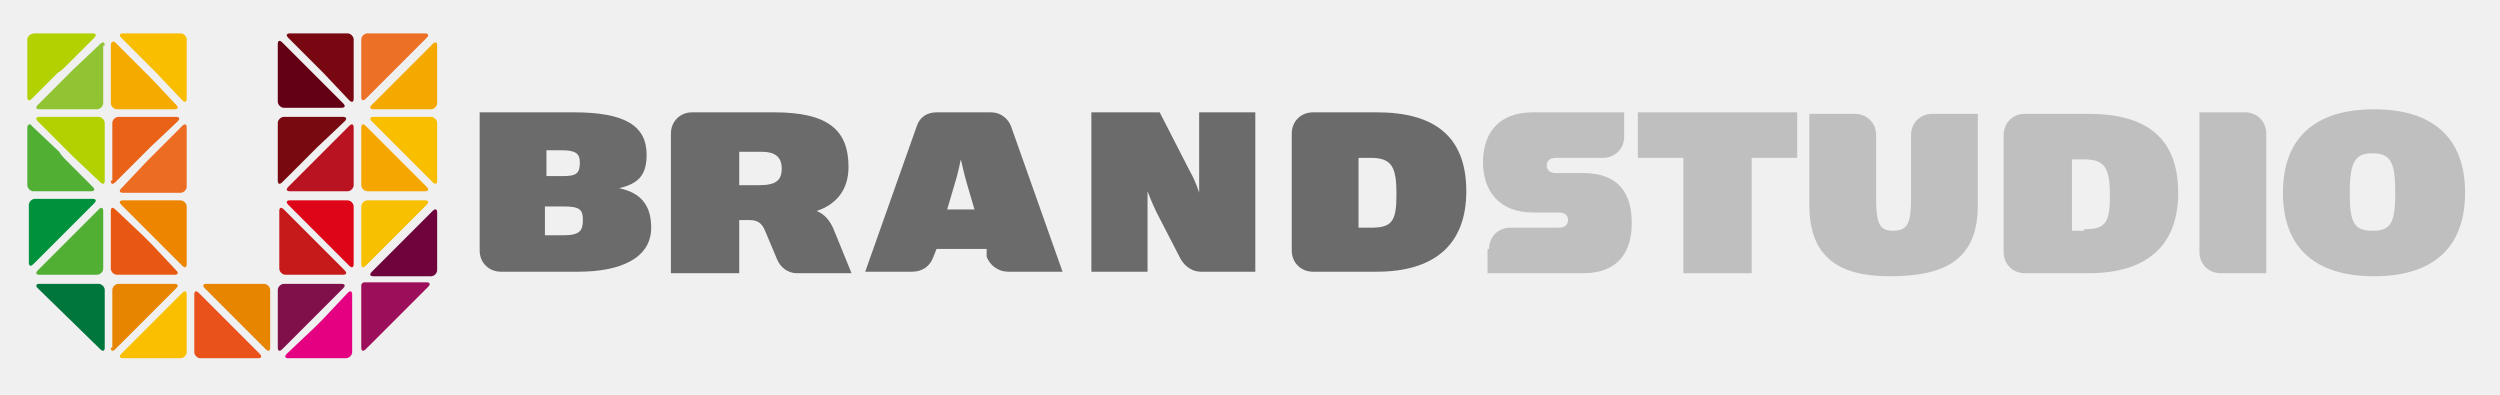
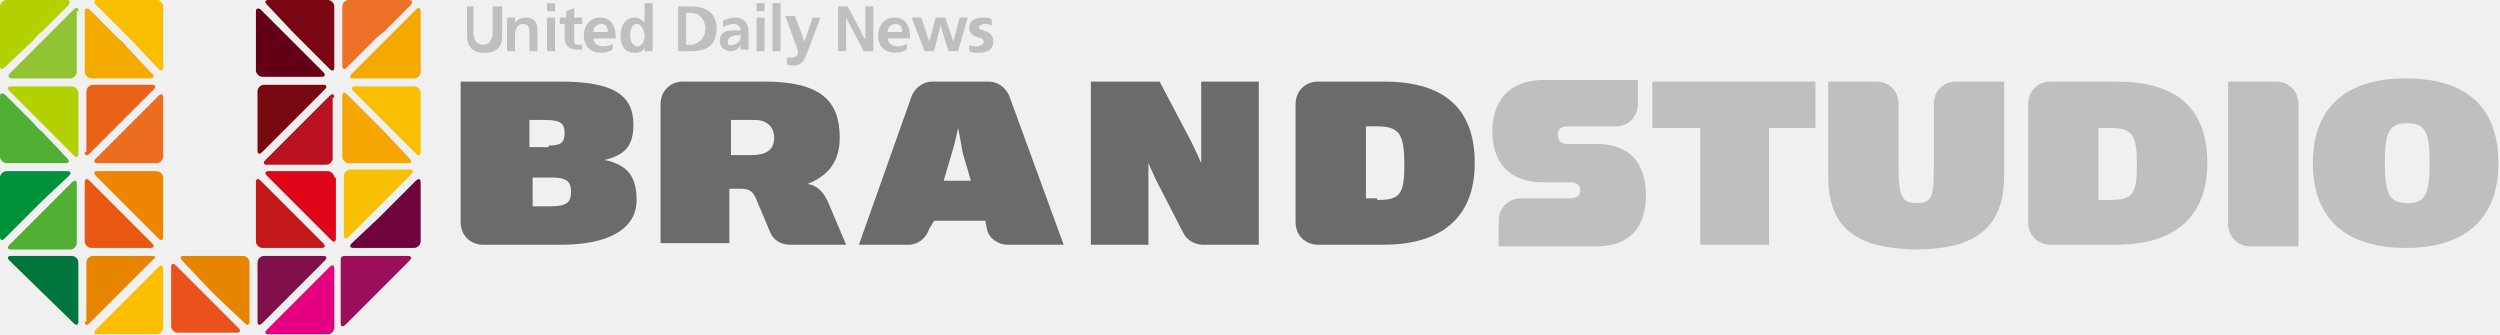
- <svg xmlns="http://www.w3.org/2000/svg" version="1.1" id="圖層_1" x="0px" y="0px" viewBox="0 0 164.7 26" style="enable-background:new 0 0 164.7 26;" xml:space="preserve">
+ <svg xmlns="http://www.w3.org/2000/svg" version="1.1" id="圖層_1" x="0px" y="0px" viewBox="0 0 156.3 20.9" style="enable-background:new 0 0 156.3 20.9;" xml:space="preserve">
  <style type="text/css">
- 	.st0{fill:#EEEEEF;}
- 	.st1{fill:#F7F7F7;}
- 	.st2{fill:#FFFFFF;}
- 	.st3{fill:url(#SVGID_13_);}
- 	.st4{fill:#182987;}
- 	.st5{fill:none;stroke:#182987;stroke-miterlimit:10;}
- 	.st6{fill:url(#SVGID_14_);}
- 	.st7{fill:url(#SVGID_15_);}
- 	.st8{fill:url(#SVGID_16_);}
- 	.st9{fill:url(#SVGID_21_);}
- 	.st10{fill:url(#SVGID_22_);}
- 	.st11{fill:url(#SVGID_23_);}
- 	.st12{fill:url(#SVGID_24_);}
- 	.st13{fill:url(#SVGID_27_);}
- 	.st14{fill:url(#SVGID_28_);}
- 	.st15{fill:url(#SVGID_29_);}
- 	.st16{fill:none;stroke:#3E3A39;stroke-miterlimit:10;}
- 	.st17{fill:url(#SVGID_30_);}
- 	.st18{fill:none;stroke:#182987;stroke-width:5;stroke-miterlimit:10;}
- 	.st19{fill:url(#SVGID_31_);}
- 	.st20{fill:url(#SVGID_32_);}
- 	.st21{fill:url(#SVGID_33_);}
- 	.st22{fill:url(#SVGID_34_);}
- 	.st23{fill:url(#SVGID_35_);}
- 	.st24{fill:url(#SVGID_36_);}
- 	.st25{fill:none;stroke:url(#SVGID_37_);stroke-width:2;stroke-miterlimit:10;}
- 	.st26{fill:none;stroke:url(#SVGID_38_);stroke-width:2;stroke-miterlimit:10;}
- 	.st27{fill:none;stroke:url(#SVGID_39_);stroke-width:2;stroke-miterlimit:10;}
- 	.st28{fill:none;stroke:url(#SVGID_40_);stroke-width:2;stroke-miterlimit:10;}
- 	.st29{fill:url(#SVGID_41_);}
- 	.st30{fill:url(#SVGID_42_);}
- 	.st31{fill:url(#SVGID_43_);}
- 	.st32{fill:url(#SVGID_44_);}
- 	.st33{fill:url(#SVGID_45_);}
- 	.st34{fill:url(#SVGID_46_);}
- 	.st35{fill:url(#SVGID_47_);}
- 	.st36{fill:url(#SVGID_48_);}
- 	.st37{fill:url(#SVGID_49_);}
- 	.st38{fill:url(#SVGID_50_);}
- 	.st39{fill:none;stroke:#231815;stroke-width:0.25;stroke-miterlimit:10;}
- 	.st40{fill:none;stroke:url(#SVGID_51_);stroke-width:8;stroke-miterlimit:10;}
- 	.st41{clip-path:url(#SVGID_53_);}
- 	.st42{clip-path:url(#SVGID_55_);}
- 	.st43{fill:url(#SVGID_56_);}
- 	.st44{fill:url(#SVGID_57_);}
- 	.st45{fill:url(#SVGID_58_);}
- 	.st46{fill:none;stroke:url(#SVGID_59_);stroke-width:3;stroke-miterlimit:10;stroke-dasharray:11.999,11.999;}
- 	.st47{fill:url(#SVGID_60_);}
- 	.st48{fill:url(#SVGID_61_);}
- 	.st49{fill:#FFFFFF;stroke:#231815;stroke-miterlimit:10;}
- 	.st50{clip-path:url(#SVGID_65_);}
- 	.st51{clip-path:url(#SVGID_67_);fill:url(#SVGID_68_);}
- 	.st52{fill:#3E3A39;}
- 	.st53{fill:#DBDCDC;}
- 	.st54{fill:url(#SVGID_75_);}
- 	.st55{fill:url(#SVGID_76_);}
- 	.st56{fill:url(#SVGID_77_);}
- 	.st57{fill:url(#SVGID_78_);}
- 	.st58{fill:url(#SVGID_79_);}
- 	.st59{fill:none;stroke:url(#SVGID_80_);stroke-width:2;stroke-miterlimit:10;}
- 	.st60{fill:none;stroke:url(#SVGID_81_);stroke-width:2;stroke-miterlimit:10;}
- 	.st61{fill:url(#SVGID_82_);}
- 	.st62{fill:url(#SVGID_83_);}
- 	.st63{fill:url(#SVGID_84_);}
- 	.st64{fill:url(#SVGID_85_);}
- 	.st65{fill:url(#SVGID_86_);}
- 	.st66{fill:url(#SVGID_87_);}
- 	.st67{fill:url(#SVGID_88_);}
- 	.st68{fill:url(#SVGID_89_);}
- 	.st69{fill:url(#SVGID_90_);}
- 	.st70{clip-path:url(#SVGID_98_);}
- 	.st71{fill:url(#SVGID_103_);}
- 	.st72{fill:url(#SVGID_104_);}
- 	.st73{fill:url(#SVGID_105_);}
- 	.st74{fill:url(#SVGID_106_);}
- 	.st75{fill:url(#SVGID_107_);}
- 	.st76{fill:url(#SVGID_108_);}
- 	.st77{fill:url(#SVGID_109_);}
- 	.st78{fill:url(#SVGID_110_);}
- 	.st79{fill:none;stroke:url(#SVGID_111_);stroke-width:8;stroke-miterlimit:10;}
- 	.st80{fill:url(#SVGID_112_);}
- 	.st81{fill:none;stroke:url(#SVGID_113_);stroke-width:3;stroke-miterlimit:10;}
- 	.st82{fill:none;stroke:url(#SVGID_114_);stroke-width:3;stroke-miterlimit:10;}
- 	.st83{fill:none;stroke:url(#SVGID_115_);stroke-width:3;stroke-miterlimit:10;}
- 	.st84{fill:none;stroke:url(#SVGID_116_);stroke-width:3;stroke-miterlimit:10;}
- 	.st85{fill:url(#SVGID_117_);}
- 	.st86{fill:url(#SVGID_118_);}
- 	.st87{fill:url(#SVGID_119_);}
- 	.st88{clip-path:url(#SVGID_121_);}
- 	.st89{fill:url(#SVGID_122_);}
- 	.st90{fill:url(#SVGID_123_);}
- 	.st91{fill:url(#SVGID_124_);}
- 	.st92{fill:url(#SVGID_125_);}
- 	.st93{fill:url(#SVGID_126_);}
- 	.st94{fill:url(#SVGID_127_);}
- 	.st95{fill:url(#SVGID_128_);}
- 	.st96{fill:url(#SVGID_129_);}
- 	.st97{fill:url(#SVGID_130_);}
- 	.st98{fill:url(#SVGID_131_);}
- 	.st99{fill:url(#SVGID_132_);}
- 	.st100{fill:#E76A0F;}
- 	.st101{fill:#040000;}
- 	.st102{fill:#365288;stroke:#231815;stroke-miterlimit:10;}
- 	.st103{fill:url(#SVGID_135_);}
- 	.st104{fill:url(#SVGID_138_);}
- 	.st105{fill:url(#SVGID_139_);}
- 	.st106{fill:url(#SVGID_140_);}
- 	.st107{fill:url(#SVGID_141_);}
- 	.st108{fill:url(#SVGID_142_);}
- 	.st109{fill:url(#SVGID_143_);}
- 	.st110{fill:none;stroke:url(#SVGID_144_);stroke-width:2;stroke-miterlimit:10;}
- 	.st111{fill:none;stroke:url(#SVGID_145_);stroke-width:2;stroke-miterlimit:10;}
- 	.st112{fill:none;stroke:url(#SVGID_146_);stroke-width:2;stroke-miterlimit:10;}
- 	.st113{fill:none;stroke:url(#SVGID_147_);stroke-width:2;stroke-miterlimit:10;}
- 	.st114{fill:url(#SVGID_148_);}
- 	.st115{fill:none;stroke:url(#SVGID_149_);stroke-miterlimit:10;}
- 	.st116{fill:url(#SVGID_150_);}
- 	.st117{fill:url(#SVGID_151_);}
- 	.st118{fill:url(#SVGID_154_);}
- 	.st119{fill:none;stroke:#182987;stroke-width:4;stroke-miterlimit:10;}
- 	.st120{fill:url(#SVGID_155_);}
- 	.st121{fill:#888888;}
- 	.st122{fill:none;stroke:#9E9E9F;stroke-miterlimit:10;}
- 	.st123{fill:url(#SVGID_160_);}
- 	.st124{fill:url(#SVGID_161_);}
- 	.st125{fill:url(#SVGID_162_);}
- 	.st126{fill:url(#SVGID_163_);}
- 	.st127{fill:url(#SVGID_164_);}
- 	.st128{fill:url(#SVGID_165_);}
- 	.st129{fill:url(#SVGID_166_);}
- 	.st130{fill:url(#SVGID_169_);}
- 	.st131{fill:url(#SVGID_170_);}
- 	.st132{fill:url(#SVGID_171_);}
- 	.st133{fill:url(#SVGID_184_);}
- 	.st134{fill:url(#SVGID_189_);}
- 	.st135{fill:url(#SVGID_194_);}
- 	.st136{fill:url(#SVGID_195_);}
- 	.st137{fill:url(#SVGID_196_);}
- 	.st138{fill:url(#SVGID_197_);}
- 	.st139{fill:url(#SVGID_198_);}
- 	.st140{fill:url(#SVGID_199_);}
- 	.st141{fill:url(#SVGID_200_);}
- 	.st142{fill:url(#SVGID_201_);}
- 	.st143{fill:url(#SVGID_202_);}
- 	.st144{fill:url(#SVGID_203_);}
- 	.st145{fill:url(#SVGID_204_);}
- 	.st146{fill:url(#SVGID_205_);}
- 	.st147{fill:url(#SVGID_206_);}
- 	.st148{fill:url(#SVGID_207_);}
- 	.st149{fill:url(#SVGID_208_);}
- 	.st150{fill:url(#SVGID_209_);}
- 	.st151{fill:none;stroke:url(#SVGID_210_);stroke-width:3;stroke-miterlimit:10;}
- 	.st152{fill:url(#SVGID_211_);}
- 	.st153{fill:url(#SVGID_212_);}
- 	.st154{fill:none;stroke:url(#SVGID_213_);stroke-width:3;stroke-miterlimit:10;}
- 	.st155{fill:none;stroke:url(#SVGID_214_);stroke-width:3;stroke-miterlimit:10;}
- 	.st156{fill:none;stroke:url(#SVGID_215_);stroke-width:3;stroke-miterlimit:10;}
- 	.st157{fill:url(#SVGID_216_);}
- 	.st158{fill:url(#SVGID_217_);}
- 	.st159{fill:none;stroke:url(#SVGID_218_);stroke-width:3;stroke-miterlimit:10;}
- 	.st160{fill:url(#SVGID_219_);}
- 	.st161{fill:none;stroke:#182987;stroke-width:3;stroke-miterlimit:10;}
- 	.st162{clip-path:url(#SVGID_221_);fill:url(#SVGID_222_);}
- 	.st163{clip-path:url(#SVGID_224_);fill:url(#SVGID_225_);}
- 	.st164{fill:url(#SVGID_226_);}
- 	.st165{fill:#365288;}
- 	.st166{fill:url(#SVGID_231_);}
- 	.st167{fill:url(#SVGID_234_);}
- 	.st168{fill:none;stroke:#E73828;stroke-width:5;stroke-miterlimit:10;}
- 	.st169{fill:url(#SVGID_237_);}
- 	.st170{fill:url(#SVGID_238_);}
- 	.st171{fill:url(#SVGID_239_);}
- 	.st172{fill:url(#SVGID_242_);}
- 	.st173{fill:url(#SVGID_245_);}
- 	.st174{fill:url(#SVGID_248_);}
- 	.st175{fill:url(#SVGID_251_);}
- 	.st176{clip-path:url(#SVGID_253_);}
- 	.st177{fill:url(#SVGID_256_);}
- 	.st178{clip-path:url(#SVGID_258_);}
- 	.st179{fill:url(#SVGID_261_);}
- 	.st180{clip-path:url(#SVGID_263_);}
- 	.st181{fill:url(#SVGID_266_);}
- 	.st182{fill:url(#SVGID_267_);}
- 	.st183{fill:url(#SVGID_268_);}
- 	.st184{fill:none;stroke:url(#SVGID_269_);stroke-width:3;stroke-miterlimit:10;}
- 	.st185{fill:none;stroke:url(#SVGID_270_);stroke-width:3;stroke-miterlimit:10;}
- 	.st186{fill:none;stroke:url(#SVGID_271_);stroke-width:1.6;stroke-miterlimit:10;}
- 	.st187{fill:none;stroke:url(#SVGID_272_);stroke-width:1.6;stroke-miterlimit:10;}
- 	.st188{fill:none;stroke:url(#SVGID_273_);stroke-width:1.6;stroke-miterlimit:10;}
- 	.st189{fill:none;stroke:url(#SVGID_274_);stroke-width:1.6;stroke-miterlimit:10;}
- 	.st190{fill:none;stroke:url(#SVGID_275_);stroke-width:1.6;stroke-miterlimit:10;}
- 	.st191{fill:none;stroke:url(#SVGID_276_);stroke-width:1.6;stroke-miterlimit:10;}
- 	.st192{fill:none;stroke:url(#SVGID_277_);stroke-width:1.6;stroke-miterlimit:10;}
- 	.st193{fill:none;stroke:url(#SVGID_278_);stroke-width:1.6;stroke-miterlimit:10;}
- 	.st194{fill:none;stroke:url(#SVGID_279_);stroke-width:2;stroke-miterlimit:10;}
- 	.st195{fill:none;stroke:url(#SVGID_280_);stroke-width:2;stroke-miterlimit:10;}
- 	.st196{fill:none;stroke:url(#SVGID_281_);stroke-width:2;stroke-miterlimit:10;}
- 	.st197{fill:none;stroke:url(#SVGID_282_);stroke-width:2;stroke-miterlimit:10;}
- 	.st198{fill:none;stroke:url(#SVGID_283_);stroke-width:2;stroke-miterlimit:10;}
- 	.st199{fill:none;stroke:url(#SVGID_284_);stroke-width:2;stroke-miterlimit:10;}
- 	.st200{fill:none;stroke:#231815;stroke-miterlimit:10;}
- 	.st201{fill:url(#SVGID_285_);}
- 	.st202{fill:url(#SVGID_286_);}
- 	.st203{fill:url(#SVGID_287_);}
- 	.st204{fill:url(#SVGID_288_);}
- 	.st205{fill:none;stroke:url(#SVGID_289_);stroke-width:3;stroke-miterlimit:10;}
- 	.st206{fill:url(#SVGID_290_);}
- 	.st207{fill:url(#SVGID_291_);}
- 	.st208{fill:none;stroke:url(#SVGID_292_);stroke-width:3;stroke-miterlimit:10;}
- 	.st209{fill:none;stroke:url(#SVGID_293_);stroke-width:3;stroke-miterlimit:10;}
- 	.st210{fill:none;stroke:url(#SVGID_294_);stroke-width:3;stroke-miterlimit:10;}
- 	.st211{fill:url(#SVGID_295_);}
- 	.st212{fill:url(#SVGID_296_);}
- 	.st213{fill:none;stroke:url(#SVGID_297_);stroke-width:3;stroke-miterlimit:10;}
- 	.st214{fill:url(#SVGID_298_);}
- 	.st215{fill:url(#SVGID_299_);}
- 	.st216{fill:url(#SVGID_300_);}
- 	.st217{fill:url(#SVGID_301_);}
- 	.st218{fill:url(#SVGID_302_);}
- 	.st219{fill:url(#SVGID_303_);}
- 	.st220{fill:url(#SVGID_304_);}
- 	.st221{fill:url(#SVGID_305_);}
- 	.st222{fill:none;stroke:url(#SVGID_306_);stroke-miterlimit:10;}
- 	.st223{fill:url(#SVGID_307_);}
- 	.st224{fill:url(#SVGID_308_);}
- 	.st225{fill:url(#SVGID_309_);}
- 	.st226{fill:url(#SVGID_310_);}
- 	.st227{fill:url(#SVGID_311_);}
- 	.st228{fill:url(#SVGID_312_);}
- 	.st229{fill:url(#SVGID_313_);}
- 	.st230{fill:url(#SVGID_314_);stroke:#FFFFFF;stroke-miterlimit:10;}
- 	.st231{fill:none;stroke:url(#SVGID_315_);stroke-miterlimit:10;}
- 	.st232{fill:url(#SVGID_316_);}
- 	.st233{fill:url(#SVGID_317_);}
- 	.st234{fill:url(#SVGID_318_);}
- 	.st235{fill:url(#SVGID_319_);}
- 	.st236{fill:url(#SVGID_320_);}
- 	.st237{fill:url(#SVGID_321_);}
- 	.st238{fill:url(#SVGID_322_);}
- 	.st239{fill:url(#SVGID_325_);}
- 	.st240{fill:none;stroke:#182987;stroke-width:2;stroke-miterlimit:10;}
- 	.st241{fill:url(#SVGID_326_);}
- 	.st242{fill:url(#SVGID_327_);}
- 	.st243{fill:url(#SVGID_328_);}
- 	.st244{fill:url(#SVGID_329_);}
- 	.st245{fill:url(#SVGID_330_);}
- 	.st246{fill:url(#SVGID_331_);}
- 	.st247{fill:url(#SVGID_332_);}
- 	.st248{fill:url(#SVGID_333_);}
- 	.st249{fill:url(#SVGID_334_);}
- 	.st250{opacity:0.95;}
- 	.st251{fill:none;stroke:#FFFFFF;stroke-width:3;stroke-miterlimit:10;}
- 	.st252{fill:url(#SVGID_335_);}
- 	.st253{fill:none;stroke:#231815;stroke-width:2;stroke-miterlimit:10;}
- 	.st254{fill:none;stroke:url(#SVGID_336_);stroke-width:2;stroke-miterlimit:10;}
- 	.st255{fill:none;stroke:url(#SVGID_337_);stroke-width:2;stroke-miterlimit:10;}
- 	.st256{fill:url(#SVGID_338_);}
- 	.st257{fill:none;stroke:url(#SVGID_339_);stroke-width:2;stroke-miterlimit:10;}
- 	.st258{fill:none;stroke:url(#SVGID_340_);stroke-width:2;stroke-miterlimit:10;}
- 	.st259{fill:none;stroke:url(#SVGID_341_);stroke-width:2;stroke-miterlimit:10;}
- 	.st260{fill:none;stroke:url(#SVGID_342_);stroke-width:2;stroke-miterlimit:10;}
- 	.st261{fill:none;stroke:url(#SVGID_343_);stroke-width:2;stroke-miterlimit:10;}
- 	.st262{fill:none;stroke:url(#SVGID_344_);stroke-width:2;stroke-miterlimit:10;}
- 	.st263{fill:none;stroke:url(#SVGID_345_);stroke-width:2;stroke-miterlimit:10;}
- 	.st264{fill:url(#SVGID_346_);}
- 	.st265{fill:none;stroke:url(#SVGID_347_);stroke-width:2;stroke-miterlimit:10;}
- 	.st266{fill:none;stroke:url(#SVGID_348_);stroke-width:2;stroke-miterlimit:10;}
- 	.st267{fill:none;stroke:url(#SVGID_349_);stroke-width:2;stroke-miterlimit:10;}
- 	.st268{fill:url(#SVGID_350_);}
- 	.st269{fill:url(#SVGID_351_);}
- 	.st270{fill:url(#SVGID_352_);}
- 	.st271{fill:#6B6B6B;}
- 	.st272{fill:#BFBFBF;}
- 	.st273{fill:#B3D000;}
- 	.st274{fill:#00913D;}
- 	.st275{fill:#00763C;}
- 	.st276{fill:#9C0E59;}
- 	.st277{fill:#51AF33;}
- 	.st278{fill:#91C433;}
- 	.st279{fill:#F9BE00;}
- 	.st280{fill:#EA6118;}
- 	.st281{fill:#EE8500;}
- 	.st282{fill:#E95812;}
- 	.st283{fill:#EC6D22;}
- 	.st284{fill:#E78400;}
- 	.st285{fill:#F9BF00;}
- 	.st286{fill:#E9521A;}
- 	.st287{fill:#7F104A;}
- 	.st288{fill:#E40080;}
- 	.st289{fill:#F5AA00;}
- 	.st290{fill:#780712;}
- 	.st291{fill:#790910;}
- 	.st292{fill:#DF0518;}
- 	.st293{fill:#C61A1A;}
- 	.st294{fill:#B91221;}
- 	.st295{fill:#640015;}
- 	.st296{fill:#EC7026;}
- 	.st297{fill:#F7C000;}
- 	.st298{fill:#6F043D;}
- 	.st299{fill:#F5A600;}
- 	.st300{fill:#F5A900;}
+ 	.st0{fill:#6B6B6B;}
+ 	.st1{fill:#BFBFBF;}
+ 	.st2{fill:#B3D000;}
+ 	.st3{fill:#00913D;}
+ 	.st4{fill:#00763C;}
+ 	.st5{fill:#9C0E59;}
+ 	.st6{fill:#51AF33;}
+ 	.st7{fill:#91C433;}
+ 	.st8{fill:#F9BE00;}
+ 	.st9{fill:#EA6118;}
+ 	.st10{fill:#EE8500;}
+ 	.st11{fill:#E95812;}
+ 	.st12{fill:#EC6D22;}
+ 	.st13{fill:#E78400;}
+ 	.st14{fill:#F9BF00;}
+ 	.st15{fill:#E9521A;}
+ 	.st16{fill:#7F104A;}
+ 	.st17{fill:#E40080;}
+ 	.st18{fill:#F5AA00;}
+ 	.st19{fill:#780712;}
+ 	.st20{fill:#790910;}
+ 	.st21{fill:#DF0518;}
+ 	.st22{fill:#C61A1A;}
+ 	.st23{fill:#B91221;}
+ 	.st24{fill:#640015;}
+ 	.st25{fill:#EC7026;}
+ 	.st26{fill:#F7C000;}
+ 	.st27{fill:#6F043D;}
+ 	.st28{fill:#F5A600;}
+ 	.st29{fill:#F5A900;}
</style>
  <g>
    <g>
-       <path class="st271" d="M31.5,7.4h6.3c3.4,0,4.8,0.9,4.8,2.8c0,1.4-0.6,1.9-1.8,2.2c1.4,0.3,2.1,1.1,2.1,2.6c0,2-2,2.9-4.8,2.9    h-5.1c-0.8,0-1.4-0.6-1.4-1.4V7.4z M37.1,11.6c0.9,0,1.1-0.2,1.1-0.9c0-0.6-0.3-0.8-1.2-0.8h-1v1.7H37.1z M37.1,15.5    c1.1,0,1.3-0.3,1.3-1c0-0.7-0.2-0.9-1.3-0.9h-1.2v1.9H37.1z" />
-       <path class="st271" d="M55,15.3l1.1,2.7h-3.6c-0.6,0-1.1-0.4-1.3-0.9l-0.8-1.9c-0.2-0.5-0.5-0.7-1-0.7c0,0-0.7,0-0.7,0v3.5h-4.5    V8.8c0-0.8,0.6-1.4,1.4-1.4H51c3.6,0,4.9,1.2,4.9,3.6c0,1.6-0.9,2.5-2.1,2.9C54.3,14.1,54.7,14.5,55,15.3z M50,12.2    c1.1,0,1.5-0.3,1.5-1.1c0-0.8-0.5-1.1-1.3-1.1h-1.5v2.2H50z" />
-       <path class="st271" d="M61.5,16.9c-0.2,0.6-0.7,1-1.4,1H57l3.4-9.6c0.2-0.6,0.7-0.9,1.3-0.9h3.6c0.6,0,1.1,0.4,1.3,0.9l3.4,9.6    h-3.6c-0.6,0-1.2-0.4-1.4-1L65,16.4c0,0-3.3,0-3.3,0L61.5,16.9z M63.7,12.1c-0.2-0.7-0.4-1.6-0.4-1.6s-0.2,1-0.4,1.6l-0.5,1.7h1.8    L63.7,12.1z" />
-       <path class="st271" d="M71.8,7.4h4.6l2,3.9c0.4,0.7,0.6,1.4,0.6,1.4V7.4h3.7v10.5h-3.6c-0.5,0-1-0.3-1.3-0.8L76.2,14    c-0.3-0.6-0.6-1.4-0.6-1.4v5.3h-3.7V7.4z" />
-       <path class="st271" d="M85.1,8.8c0-0.8,0.6-1.4,1.4-1.4h4.2c3.7,0,5.9,1.5,5.9,5.2c0,3.6-2.2,5.3-5.9,5.3h-4.2    c-0.8,0-1.4-0.6-1.4-1.4V8.8z M90.3,15c1.4,0,1.7-0.4,1.7-2.2s-0.3-2.4-1.7-2.4h-0.8V15H90.3z" />
+       <path class="st0" d="M28.9,5.1H35c3.3,0,4.6,0.8,4.6,2.7c0,1.4-0.6,1.9-1.8,2.2c1.4,0.3,2,1,2,2.5c0,1.9-1.9,2.8-4.7,2.8h-4.9    c-0.8,0-1.4-0.6-1.4-1.4V5.1z M34.3,9.1c0.8,0,1-0.2,1-0.8s-0.3-0.8-1.2-0.8h-1v1.7H34.3z M34.4,12.9c1.1,0,1.3-0.3,1.3-0.9    c0-0.6-0.2-0.9-1.2-0.9h-1.2v1.8H34.4z" />
+       <path class="st0" d="M51.8,12.7l1.1,2.6h-3.5c-0.6,0-1.1-0.3-1.3-0.9l-0.8-1.9c-0.2-0.5-0.4-0.7-1-0.7c0,0-0.7,0-0.7,0v3.4h-4.3    V6.5c0-0.8,0.6-1.4,1.4-1.4h5.1c3.5,0,4.7,1.2,4.7,3.5c0,1.6-0.8,2.4-2,2.9C51.1,11.6,51.5,12,51.8,12.7z M46.9,9.7    c1,0,1.5-0.3,1.5-1.1c0-0.7-0.5-1.1-1.2-1.1h-1.5v2.2H46.9z" />
+       <path class="st0" d="M58.1,14.3c-0.2,0.6-0.7,1-1.3,1h-3.1L57,6c0.2-0.5,0.7-0.9,1.3-0.9h3.5c0.6,0,1.1,0.4,1.3,0.9l3.4,9.3h-3.5    c-0.6,0-1.2-0.4-1.3-1l-0.1-0.5c0,0-3.2,0-3.2,0L58.1,14.3z M60.2,9.6C60.1,9,59.9,8,59.9,8S59.7,9,59.5,9.6L59,11.3h1.7L60.2,9.6    z" />
+       <path class="st0" d="M68.1,5.1h4.4l2,3.8c0.3,0.6,0.6,1.3,0.6,1.3V5.1h3.6v10.2h-3.5c-0.5,0-1-0.3-1.2-0.7l-1.6-3.1    c-0.3-0.6-0.6-1.3-0.6-1.3v5.1h-3.6V5.1z" />
+       <path class="st0" d="M81,6.5c0-0.8,0.6-1.4,1.4-1.4h4.1c3.6,0,5.7,1.5,5.7,5.1c0,3.5-2.2,5.1-5.7,5.1h-4.1c-0.8,0-1.4-0.6-1.4-1.4    V6.5z M86.1,12.5c1.4,0,1.7-0.3,1.7-2.2s-0.3-2.4-1.7-2.4h-0.7v4.5H86.1z" />
    </g>
    <g>
-       <path class="st272" d="M98.1,16.4c0-0.8,0.6-1.4,1.4-1.4h3.2c0.4,0,0.6-0.2,0.6-0.5c0-0.3-0.2-0.5-0.6-0.5H101    c-2.3,0-3.3-1.5-3.3-3.3c0-1.8,0.9-3.3,3.3-3.3h6V9c0,0.8-0.6,1.4-1.4,1.4h-3.1c-0.4,0-0.6,0.2-0.6,0.5c0,0.3,0.2,0.5,0.6,0.5h1.8    c2.3,0,3.2,1.3,3.2,3.3c0,1.9-0.9,3.3-3.2,3.3h-6.3V16.4z" />
-       <path class="st272" d="M110.9,10.4h-3v-3h10.5v3h-3V18h-4.5V10.4z" />
-       <path class="st272" d="M119.2,13.5v-6h3c0.8,0,1.4,0.6,1.4,1.4V13c0,1.7,0.2,2.2,1.1,2.2c1,0,1.2-0.5,1.2-2.2V8.9    c0-0.8,0.6-1.4,1.4-1.4h3v6c0,3.5-2,4.7-5.8,4.7C121.2,18.2,119.2,17,119.2,13.5z" />
-       <path class="st272" d="M132,8.9c0-0.8,0.6-1.4,1.4-1.4h4.2c3.7,0,5.9,1.5,5.9,5.2c0,3.6-2.2,5.3-5.9,5.3h-4.2    c-0.8,0-1.4-0.6-1.4-1.4V8.9z M137.3,15.1c1.4,0,1.7-0.4,1.7-2.2s-0.3-2.4-1.7-2.4h-0.8v4.7H137.3z" />
-       <path class="st272" d="M144.9,7.4h3c0.8,0,1.4,0.6,1.4,1.4V18h-3c-0.8,0-1.4-0.6-1.4-1.4V7.4z" />
-       <path class="st272" d="M150.4,12.7c0-3.6,2.1-5.5,6-5.5c3.9,0,6,1.9,6,5.5c0,3.6-2.1,5.5-6,5.5C152.5,18.2,150.4,16.3,150.4,12.7z     M157.8,12.7c0-2-0.3-2.6-1.5-2.6c-1.1,0-1.5,0.5-1.5,2.6c0,2,0.3,2.5,1.5,2.5C157.5,15.2,157.8,14.7,157.8,12.7z" />
+       <path class="st1" d="M93.7,13.8c0-0.8,0.6-1.4,1.4-1.4h3.1c0.4,0,0.6-0.2,0.6-0.5c0-0.3-0.2-0.5-0.6-0.5h-1.7    c-2.3,0-3.2-1.4-3.2-3.2c0-1.7,0.9-3.2,3.2-3.2h5.9v1.5c0,0.8-0.6,1.4-1.4,1.4h-3c-0.4,0-0.6,0.2-0.6,0.5C97.4,8.8,97.6,9,98,9    h1.8c2.2,0,3.1,1.3,3.1,3.2c0,1.9-0.9,3.2-3.1,3.2h-6.1V13.8z" />
+       <path class="st1" d="M106.2,8h-2.9V5.1h10.2V8h-2.9v7.3h-4.3V8z" />
+       <path class="st1" d="M114.3,11V5.1h3c0.8,0,1.4,0.6,1.4,1.4v4c0,1.7,0.2,2.2,1.1,2.2c1,0,1.1-0.4,1.1-2.2v-4    c0-0.8,0.6-1.4,1.4-1.4h3V11c0,3.4-2,4.6-5.6,4.6C116.2,15.5,114.3,14.4,114.3,11z" />
+       <path class="st1" d="M126.8,6.5c0-0.8,0.6-1.4,1.4-1.4h4.1c3.6,0,5.7,1.5,5.7,5.1c0,3.5-2.2,5.1-5.7,5.1h-4.1    c-0.8,0-1.4-0.6-1.4-1.4V6.5z M131.9,12.5c1.4,0,1.7-0.3,1.7-2.2S133.3,8,131.9,8h-0.7v4.5H131.9z" />
+       <path class="st1" d="M139.3,5.1h3c0.8,0,1.4,0.6,1.4,1.4v8.9h-3c-0.8,0-1.4-0.6-1.4-1.4V5.1z" />
+       <path class="st1" d="M144.6,10.2c0-3.5,2.1-5.3,5.8-5.3c3.8,0,5.8,1.8,5.8,5.3c0,3.5-2.1,5.3-5.8,5.3    C146.7,15.5,144.6,13.7,144.6,10.2z M151.9,10.2c0-2-0.3-2.5-1.4-2.5c-1.1,0-1.4,0.5-1.4,2.5c0,1.9,0.3,2.5,1.4,2.5    C151.6,12.7,151.9,12.2,151.9,10.2z" />
    </g>
    <g>
      <g>
-         <path class="st273" d="M2.3,2.2C2,2.2,1.8,2.4,1.8,2.6v3.8c0,0.2,0.1,0.3,0.3,0.1l1.7-1.7C4,4.7,4.3,4.4,4.5,4.2l1.7-1.7     c0.2-0.2,0.1-0.3-0.1-0.3H2.3z" />
+         <path class="st2" d="M0.4,0C0.2,0,0,0.2,0,0.4v3.7c0,0.2,0.1,0.3,0.3,0.1L2,2.6C2.2,2.4,2.4,2.1,2.6,2l1.7-1.7     C4.4,0.1,4.4,0,4.1,0H0.4z" />
      </g>
      <g>
-         <path class="st273" d="M6.9,8.1c0-0.2-0.2-0.4-0.4-0.4H2.6C2.4,7.7,2.3,7.8,2.5,8l1.7,1.7c0.2,0.2,0.4,0.4,0.6,0.6L6.6,12     c0.2,0.2,0.3,0.1,0.3-0.1V8.1z" />
+         <path class="st2" d="M4.9,5.8c0-0.2-0.2-0.4-0.4-0.4H0.7c-0.2,0-0.3,0.1-0.1,0.3l1.7,1.7c0.2,0.2,0.4,0.4,0.6,0.6l1.7,1.7     c0.2,0.2,0.3,0.1,0.3-0.1V5.8z" />
      </g>
      <g>
-         <path class="st274" d="M2.3,13.1c-0.2,0-0.4,0.2-0.4,0.4v3.8c0,0.2,0.1,0.3,0.3,0.1l1.7-1.7c0.2-0.2,0.4-0.4,0.6-0.6l1.7-1.7     c0.2-0.2,0.1-0.3-0.1-0.3H2.3z" />
+         <path class="st3" d="M0.4,10.7c-0.2,0-0.4,0.2-0.4,0.4v3.7c0,0.2,0.1,0.3,0.3,0.1L2,13.2c0.2-0.2,0.4-0.4,0.6-0.6L4.3,11     c0.2-0.2,0.1-0.3-0.1-0.3H0.4z" />
      </g>
      <g>
-         <path class="st275" d="M6.6,23c0.2,0.2,0.3,0.1,0.3-0.1v-3.8c0-0.2-0.2-0.4-0.4-0.4H2.6c-0.2,0-0.3,0.1-0.1,0.3L6.6,23z" />
+         <path class="st4" d="M4.6,20.2c0.2,0.2,0.3,0.1,0.3-0.1v-3.7c0-0.2-0.2-0.4-0.4-0.4H0.7c-0.2,0-0.3,0.1-0.1,0.3L4.6,20.2z" />
      </g>
      <g>
-         <path class="st276" d="M24,18.6c-0.1,0-0.2,0.1-0.2,0.2s0,0.4,0,0.6v3.5c0,0.2,0.1,0.3,0.3,0.1l4.1-4.1c0.2-0.2,0.1-0.3-0.1-0.3     h-3.5C24.3,18.6,24.1,18.6,24,18.6z" />
+         <path class="st5" d="M21.5,16c-0.1,0-0.2,0.1-0.2,0.2s0,0.4,0,0.6v3.4c0,0.2,0.1,0.3,0.3,0.1l4-4c0.2-0.2,0.1-0.3-0.1-0.3h-3.4     C21.9,16,21.6,16,21.5,16z" />
      </g>
      <g>
-         <path class="st277" d="M4.8,15.5c-0.2,0.2-0.4,0.4-0.6,0.6l-1.7,1.7c-0.2,0.2-0.1,0.3,0.1,0.3h3.8c0.2,0,0.4-0.2,0.4-0.4v-3.8     c0-0.2-0.1-0.3-0.3-0.1L4.8,15.5z" />
+         <path class="st6" d="M2.9,13c-0.2,0.2-0.4,0.4-0.6,0.6l-1.7,1.7c-0.2,0.2-0.1,0.3,0.1,0.3h3.7c0.2,0,0.4-0.2,0.4-0.4v-3.7     c0-0.2-0.1-0.3-0.3-0.1L2.9,13z" />
      </g>
      <g>
-         <path class="st277" d="M2.1,8.3C2,8.1,1.8,8.2,1.8,8.4v3.8c0,0.2,0.2,0.4,0.4,0.4h3.8c0.2,0,0.3-0.1,0.1-0.3l-1.7-1.7     C4.3,10.5,4,10.2,3.9,10L2.1,8.3z" />
+         <path class="st6" d="M0.3,5.9C0.1,5.8,0,5.8,0,6.1v3.7c0,0.2,0.2,0.4,0.4,0.4h3.7c0.2,0,0.3-0.1,0.1-0.3L2.6,8.2     C2.4,8.1,2.2,7.8,2,7.6L0.3,5.9z" />
      </g>
      <g>
-         <path class="st278" d="M6.9,3c0-0.2-0.1-0.3-0.3-0.1L4.8,4.6C4.7,4.7,4.4,5,4.2,5.2L2.5,6.9C2.3,7.1,2.4,7.2,2.6,7.2h3.8     c0.2,0,0.4-0.2,0.4-0.4V3z" />
+         <path class="st7" d="M4.9,0.7c0-0.2-0.1-0.3-0.3-0.1L2.9,2.3C2.7,2.5,2.5,2.7,2.3,2.9L0.6,4.6C0.5,4.7,0.5,4.9,0.7,4.9h3.7     c0.2,0,0.4-0.2,0.4-0.4V0.7z" />
      </g>
      <g>
-         <path class="st279" d="M12,6.6c0.2,0.2,0.3,0.1,0.3-0.1V2.6c0-0.2-0.2-0.4-0.4-0.4H8.1C7.9,2.2,7.8,2.3,8,2.5l1.7,1.7     c0.2,0.2,0.4,0.4,0.6,0.6L12,6.6z" />
+         <path class="st8" d="M9.9,4.3c0.2,0.2,0.3,0.1,0.3-0.1V0.4C10.2,0.2,10,0,9.8,0H6.1C5.9,0,5.8,0.1,6,0.3L7.7,2     c0.2,0.2,0.4,0.4,0.6,0.6L9.9,4.3z" />
      </g>
      <g>
-         <path class="st280" d="M7.3,11.9c0,0.2,0.1,0.3,0.3,0.1l1.7-1.7c0.2-0.2,0.4-0.4,0.6-0.6L11.7,8c0.2-0.2,0.1-0.3-0.1-0.3H7.8     c-0.2,0-0.4,0.2-0.4,0.4V11.9z" />
+         <path class="st9" d="M5.3,9.5c0,0.2,0.1,0.3,0.3,0.1l1.7-1.7c0.2-0.2,0.4-0.4,0.6-0.6l1.7-1.7c0.2-0.2,0.1-0.3-0.1-0.3H5.8     c-0.2,0-0.4,0.2-0.4,0.4V9.5z" />
      </g>
      <g>
-         <path class="st281" d="M12,17.5c0.2,0.2,0.3,0.1,0.3-0.1v-3.8c0-0.2-0.2-0.4-0.4-0.4H8.1c-0.2,0-0.3,0.1-0.1,0.3l1.7,1.7     c0.2,0.2,0.4,0.4,0.6,0.6L12,17.5z" />
+         <path class="st10" d="M9.9,14.9c0.2,0.2,0.3,0.1,0.3-0.1v-3.7c0-0.2-0.2-0.4-0.4-0.4H6.1c-0.2,0-0.3,0.1-0.1,0.3l1.7,1.7     c0.2,0.2,0.4,0.4,0.6,0.6L9.9,14.9z" />
      </g>
      <g>
-         <path class="st282" d="M7.6,13.8c-0.2-0.2-0.3-0.1-0.3,0.1v3.8c0,0.2,0.2,0.4,0.4,0.4h3.8c0.2,0,0.3-0.1,0.1-0.3L10,16.1     c-0.2-0.2-0.4-0.4-0.6-0.6L7.6,13.8z" />
+         <path class="st11" d="M5.6,11.3c-0.2-0.2-0.3-0.1-0.3,0.1v3.7c0,0.2,0.2,0.4,0.4,0.4h3.7c0.2,0,0.3-0.1,0.1-0.3l-1.7-1.7     c-0.2-0.2-0.4-0.4-0.6-0.6L5.6,11.3z" />
      </g>
      <g>
-         <path class="st283" d="M11.9,12.7c0.2,0,0.4-0.2,0.4-0.4V8.4c0-0.2-0.1-0.3-0.3-0.1L10.3,10c-0.2,0.2-0.4,0.4-0.6,0.6L8,12.4     c-0.2,0.2-0.1,0.3,0.1,0.3H11.9z" />
+         <path class="st12" d="M9.8,10.2c0.2,0,0.4-0.2,0.4-0.4V6.1c0-0.2-0.1-0.3-0.3-0.1L8.3,7.6C8.1,7.8,7.8,8.1,7.7,8.2L6,9.9     c-0.2,0.2-0.1,0.3,0.1,0.3H9.8z" />
      </g>
      <g>
-         <path class="st284" d="M7.3,22.9c0,0.2,0.1,0.3,0.3,0.1l1.7-1.7c0.2-0.2,0.4-0.4,0.6-0.6l1.7-1.7c0.2-0.2,0.1-0.3-0.1-0.3H7.8     c-0.2,0-0.4,0.2-0.4,0.4V22.9z" />
+         <path class="st13" d="M5.3,20.1c0,0.2,0.1,0.3,0.3,0.1l1.7-1.7c0.2-0.2,0.4-0.4,0.6-0.6l1.7-1.7C9.8,16.1,9.7,16,9.5,16H5.8     c-0.2,0-0.4,0.2-0.4,0.4V20.1z" />
      </g>
      <g>
-         <path class="st285" d="M8,23.3c-0.2,0.2-0.1,0.3,0.1,0.3h3.8c0.2,0,0.4-0.2,0.4-0.4v-3.8c0-0.2-0.1-0.3-0.3-0.1L10.3,21     c-0.2,0.2-0.4,0.4-0.6,0.6L8,23.3z" />
+         <path class="st14" d="M6,20.6c-0.2,0.2-0.1,0.3,0.1,0.3h3.7c0.2,0,0.4-0.2,0.4-0.4v-3.7c0-0.2-0.1-0.3-0.3-0.1l-1.7,1.7     c-0.2,0.2-0.4,0.4-0.6,0.6L6,20.6z" />
      </g>
      <g>
-         <path class="st285" d="M8,23.3l1.7-1.7c0.2-0.2,0.2-0.2,0,0L8,23.3" />
+         <path class="st14" d="M6,20.6l1.7-1.7c0.2-0.2,0.2-0.2,0,0L6,20.6" />
      </g>
      <g>
-         <path class="st284" d="M17.5,23c0.2,0.2,0.3,0.1,0.3-0.1v-3.8c0-0.2-0.2-0.4-0.4-0.4h-3.8c-0.2,0-0.3,0.1-0.1,0.3l1.7,1.7     c0.2,0.2,0.4,0.4,0.6,0.6L17.5,23z" />
+         <path class="st13" d="M15.3,20.2c0.2,0.2,0.3,0.1,0.3-0.1v-3.7c0-0.2-0.2-0.4-0.4-0.4h-3.7c-0.2,0-0.3,0.1-0.1,0.3L13,18     c0.2,0.2,0.4,0.4,0.6,0.6L15.3,20.2z" />
      </g>
      <g>
-         <path class="st286" d="M12.8,23.2c0,0.2,0.2,0.4,0.4,0.4h3.8c0.2,0,0.3-0.1,0.1-0.3l-1.7-1.7c-0.2-0.2-0.4-0.4-0.6-0.6l-1.7-1.7     c-0.2-0.2-0.3-0.1-0.3,0.1V23.2z" />
+         <path class="st15" d="M10.7,20.4c0,0.2,0.2,0.4,0.4,0.4h3.7c0.2,0,0.3-0.1,0.1-0.3l-1.7-1.7c-0.2-0.2-0.4-0.4-0.6-0.6L11,16.6     c-0.2-0.2-0.3-0.1-0.3,0.1V20.4z" />
      </g>
      <g>
-         <path class="st287" d="M20.3,21.3c0.2-0.2,0.4-0.4,0.6-0.6l1.7-1.7c0.2-0.2,0.1-0.3-0.1-0.3h-3.8c-0.2,0-0.4,0.2-0.4,0.4v3.8     c0,0.2,0.1,0.3,0.3,0.1L20.3,21.3z" />
+         <path class="st16" d="M18,18.6c0.2-0.2,0.4-0.4,0.6-0.6l1.7-1.7c0.2-0.2,0.1-0.3-0.1-0.3h-3.7c-0.2,0-0.4,0.2-0.4,0.4v3.7     c0,0.2,0.1,0.3,0.3,0.1L18,18.6z" />
      </g>
      <g>
-         <path class="st288" d="M18.9,23.3c-0.2,0.2-0.1,0.3,0.1,0.3h3.8c0.2,0,0.4-0.2,0.4-0.4v-3.8c0-0.2-0.1-0.3-0.3-0.1L21.3,21     c-0.2,0.2-0.4,0.4-0.6,0.6L18.9,23.3z" />
+         <path class="st17" d="M16.7,20.6c-0.2,0.2-0.1,0.3,0.1,0.3h3.7c0.2,0,0.4-0.2,0.4-0.4v-3.7c0-0.2-0.1-0.3-0.3-0.1l-1.7,1.7     c-0.2,0.2-0.4,0.4-0.6,0.6L16.7,20.6z" />
      </g>
      <g>
-         <path class="st289" d="M7.3,6.8c0,0.2,0.2,0.4,0.4,0.4h3.8c0.2,0,0.3-0.1,0.1-0.3L10,5.2C9.8,5,9.5,4.7,9.4,4.6L7.6,2.8     C7.5,2.7,7.3,2.7,7.3,3V6.8z" />
+         <path class="st18" d="M5.3,4.5c0,0.2,0.2,0.4,0.4,0.4h3.7c0.2,0,0.3-0.1,0.1-0.3L7.9,2.9C7.8,2.7,7.5,2.5,7.3,2.3L5.6,0.6     C5.5,0.5,5.3,0.5,5.3,0.7V4.5z" />
      </g>
      <g>
-         <path class="st290" d="M23.3,2.6c0-0.2-0.2-0.4-0.4-0.4h-3.8c-0.2,0-0.3,0.1-0.1,0.3l1.7,1.7c0.2,0.2,0.4,0.4,0.6,0.6L23,6.6     c0.2,0.2,0.3,0.1,0.3-0.1V2.6z" />
+         <path class="st19" d="M20.9,0.4c0-0.2-0.2-0.4-0.4-0.4h-3.7c-0.2,0-0.3,0.1-0.1,0.3L18.3,2c0.2,0.2,0.4,0.4,0.6,0.6l1.7,1.7     c0.2,0.2,0.3,0.1,0.3-0.1V0.4z" />
      </g>
      <g>
-         <path class="st291" d="M18.7,7.7c-0.2,0-0.4,0.2-0.4,0.4v3.8c0,0.2,0.1,0.3,0.3,0.1l1.7-1.7c0.2-0.2,0.4-0.4,0.6-0.6L22.7,8     c0.2-0.2,0.1-0.3-0.1-0.3H18.7z" />
+         <path class="st20" d="M16.5,5.3c-0.2,0-0.4,0.2-0.4,0.4v3.7c0,0.2,0.1,0.3,0.3,0.1L18,7.9c0.2-0.2,0.4-0.4,0.6-0.6l1.7-1.7     c0.2-0.2,0.1-0.3-0.1-0.3H16.5z" />
      </g>
      <g>
-         <path class="st292" d="M23.3,13.6c0-0.2-0.2-0.4-0.4-0.4h-3.8c-0.2,0-0.3,0.1-0.1,0.3l1.7,1.7c0.2,0.2,0.4,0.4,0.6,0.6l1.7,1.7     c0.2,0.2,0.3,0.1,0.3-0.1V13.6z" />
+         <path class="st21" d="M20.9,11.1c0-0.2-0.2-0.4-0.4-0.4h-3.7c-0.2,0-0.3,0.1-0.1,0.3l1.7,1.7c0.2,0.2,0.4,0.4,0.6,0.6l1.7,1.7     c0.2,0.2,0.3,0.1,0.3-0.1V11.1z" />
      </g>
      <g>
-         <path class="st293" d="M21,16.1c-0.2-0.2-0.4-0.4-0.6-0.6l-1.7-1.7c-0.2-0.2-0.3-0.1-0.3,0.1v3.8c0,0.2,0.2,0.4,0.4,0.4h3.8     c0.2,0,0.3-0.1,0.1-0.3L21,16.1z" />
+         <path class="st22" d="M18.6,13.6c-0.2-0.2-0.4-0.4-0.6-0.6l-1.7-1.7c-0.2-0.2-0.3-0.1-0.3,0.1v3.7c0,0.2,0.2,0.4,0.4,0.4h3.7     c0.2,0,0.3-0.1,0.1-0.3L18.6,13.6z" />
      </g>
      <g>
-         <path class="st294" d="M23.3,8.4c0-0.2-0.1-0.3-0.3-0.1L21.3,10c-0.2,0.2-0.4,0.4-0.6,0.6l-1.7,1.7c-0.2,0.2-0.1,0.3,0.1,0.3h3.8     c0.2,0,0.4-0.2,0.4-0.4V8.4z" />
+         <path class="st23" d="M20.9,6.1c0-0.2-0.1-0.3-0.3-0.1l-1.7,1.7c-0.2,0.2-0.4,0.4-0.6,0.6l-1.7,1.7c-0.2,0.2-0.1,0.3,0.1,0.3h3.7     c0.2,0,0.4-0.2,0.4-0.4V6.1z" />
      </g>
      <g>
-         <path class="st295" d="M18.6,2.8c-0.2-0.2-0.3-0.1-0.3,0.1v3.8c0,0.2,0.2,0.4,0.4,0.4h3.8c0.2,0,0.3-0.1,0.1-0.3L21,5.2     c-0.2-0.2-0.4-0.4-0.6-0.6L18.6,2.8z" />
+         <path class="st24" d="M16.3,0.6C16.2,0.5,16,0.5,16,0.7v3.7c0,0.2,0.2,0.4,0.4,0.4h3.7c0.2,0,0.3-0.1,0.1-0.3l-1.7-1.7     c-0.2-0.2-0.4-0.4-0.6-0.6L16.3,0.6z" />
      </g>
      <g>
-         <path class="st296" d="M23.8,6.4c0,0.2,0.1,0.3,0.3,0.1l1.7-1.7c0.2-0.2,0.4-0.4,0.6-0.6l1.7-1.7c0.2-0.2,0.1-0.3-0.1-0.3h-3.8     c-0.2,0-0.4,0.2-0.4,0.4V6.4z" />
+         <path class="st25" d="M21.4,4.1c0,0.2,0.1,0.3,0.3,0.1l1.7-1.7C23.5,2.4,23.8,2.1,24,2l1.7-1.7C25.8,0.1,25.8,0,25.5,0h-3.7     c-0.2,0-0.4,0.2-0.4,0.4V4.1z" />
      </g>
      <g>
-         <path class="st279" d="M26.2,9.7c0.2,0.2,0.4,0.4,0.6,0.6l1.7,1.7c0.2,0.2,0.3,0.1,0.3-0.1V8.1c0-0.2-0.2-0.4-0.4-0.4h-3.8     c-0.2,0-0.3,0.1-0.1,0.3L26.2,9.7z" />
+         <path class="st8" d="M23.7,7.3c0.2,0.2,0.4,0.4,0.6,0.6L26,9.6c0.2,0.2,0.3,0.1,0.3-0.1V5.8c0-0.2-0.2-0.4-0.4-0.4h-3.7     c-0.2,0-0.3,0.1-0.1,0.3L23.7,7.3z" />
      </g>
      <g>
-         <path class="st297" d="M25.8,15.8c0.2-0.2,0.4-0.4,0.6-0.6l1.7-1.7c0.2-0.2,0.1-0.3-0.1-0.3h-3.8c-0.2,0-0.4,0.2-0.4,0.4v3.8     c0,0.2,0.1,0.3,0.3,0.1L25.8,15.8z" />
+         <path class="st26" d="M23.4,13.2c0.2-0.2,0.4-0.4,0.6-0.6l1.7-1.7c0.2-0.2,0.1-0.3-0.1-0.3h-3.7c-0.2,0-0.4,0.2-0.4,0.4v3.7     c0,0.2,0.1,0.3,0.3,0.1L23.4,13.2z" />
      </g>
      <g>
-         <path class="st298" d="M28.4,18.2c0.2,0,0.4-0.2,0.4-0.4v-3.8c0-0.2-0.1-0.3-0.3-0.1l-1.7,1.7c-0.2,0.2-0.4,0.4-0.6,0.6l-1.7,1.7     c-0.2,0.2-0.1,0.3,0.1,0.3H28.4z" />
+         <path class="st27" d="M25.9,15.5c0.2,0,0.4-0.2,0.4-0.4v-3.7c0-0.2-0.1-0.3-0.3-0.1L24.3,13c-0.2,0.2-0.4,0.4-0.6,0.6L22,15.2     c-0.2,0.2-0.1,0.3,0.1,0.3H25.9z" />
      </g>
      <g>
-         <path class="st299" d="M23.8,12.2c0,0.2,0.2,0.4,0.4,0.4h3.8c0.2,0,0.3-0.1,0.1-0.3l-1.7-1.7c-0.2-0.2-0.4-0.4-0.6-0.6l-1.7-1.7     c-0.2-0.2-0.3-0.1-0.3,0.1V12.2z" />
+         <path class="st28" d="M21.4,9.8c0,0.2,0.2,0.4,0.4,0.4h3.7c0.2,0,0.3-0.1,0.1-0.3L24,8.2c-0.2-0.2-0.4-0.4-0.6-0.6l-1.7-1.7     c-0.2-0.2-0.3-0.1-0.3,0.1V9.8z" />
      </g>
      <g>
-         <path class="st300" d="M28.4,7.2c0.2,0,0.4-0.2,0.4-0.4V3c0-0.2-0.1-0.3-0.3-0.1l-1.7,1.7c-0.2,0.2-0.4,0.4-0.6,0.6l-1.7,1.7     c-0.2,0.2-0.1,0.3,0.1,0.3H28.4z" />
+         <path class="st29" d="M25.9,4.9c0.2,0,0.4-0.2,0.4-0.4V0.7c0-0.2-0.1-0.3-0.3-0.1l-1.7,1.7c-0.2,0.2-0.4,0.4-0.6,0.6L22,4.6     c-0.2,0.2-0.1,0.3,0.1,0.3H25.9z" />
      </g>
    </g>
  </g>
+   <g>
+     <path class="st1" d="M29,0.4h0.6V2c0,0.5,0.2,0.8,0.6,0.8c0.4,0,0.6-0.3,0.6-0.8V0.4h0.6v1.8c0,0.8-0.4,1.1-1.1,1.1   c-0.7,0-1.1-0.3-1.1-1.1V0.4z" />
+     <path class="st1" d="M31.7,1.1h0.5v0.3h0c0.2-0.2,0.4-0.3,0.7-0.3c0.5,0,0.7,0.3,0.7,0.8v1.3h-0.5V2.1c0-0.3,0-0.6-0.4-0.6   c-0.4,0-0.5,0.4-0.5,0.7v1h-0.5V1.1z" />
+     <path class="st1" d="M34.2,1.1h0.5v2.1h-0.5V1.1z M34.2,0.2h0.5v0.5h-0.5V0.2z" />
+     <path class="st1" d="M35.4,1.5H35V1.1h0.4V0.7l0.5-0.2v0.6h0.5v0.4h-0.5v1c0,0.2,0,0.3,0.3,0.3c0.1,0,0.2,0,0.2-0.1l0,0.4   c-0.1,0-0.2,0-0.4,0c-0.4,0-0.7-0.3-0.7-0.7V1.5z" />
+     <path class="st1" d="M37.1,2c0-0.3,0.2-0.5,0.5-0.5c0.3,0,0.4,0.2,0.4,0.5H37.1z M38.4,2.7c-0.2,0.1-0.4,0.2-0.7,0.2   c-0.3,0-0.6-0.2-0.6-0.5h1.4c0-0.7-0.2-1.3-1-1.3c-0.6,0-1,0.5-1,1.1c0,0.7,0.4,1.1,1.1,1.1c0.3,0,0.5-0.1,0.7-0.2V2.7z" />
+     <path class="st1" d="M39.4,2.2c0-0.3,0.1-0.7,0.4-0.7c0.3,0,0.5,0.4,0.5,0.7c0,0.3-0.1,0.7-0.5,0.7C39.5,2.8,39.4,2.5,39.4,2.2z    M40.3,3.2h0.5v-3h-0.5v1.2h0c-0.2-0.2-0.4-0.3-0.6-0.3c-0.6,0-0.9,0.5-0.9,1.1c0,0.6,0.2,1.1,0.9,1.1c0.3,0,0.5-0.1,0.6-0.3h0V3.2   z" />
+     <path class="st1" d="M42.9,0.8h0.3c0.5,0,0.9,0.4,0.9,1c0,0.6-0.5,1-0.9,1h-0.3V0.8z M42.4,3.2h0.8c0.9,0,1.6-0.3,1.6-1.4   c0-1.1-0.8-1.4-1.6-1.4h-0.8V3.2z" />
+     <path class="st1" d="M45.5,2.6c0-0.3,0.4-0.4,0.6-0.4h0.2c0,0.2,0,0.3-0.1,0.4c-0.1,0.1-0.2,0.2-0.4,0.2   C45.6,2.9,45.5,2.8,45.5,2.6z M45.2,1.7c0.2-0.1,0.4-0.2,0.6-0.2c0.3,0,0.5,0.1,0.5,0.4H46c-0.2,0-0.5,0-0.7,0.1   C45.1,2.1,45,2.3,45,2.6c0,0.4,0.4,0.6,0.7,0.6c0.2,0,0.5-0.1,0.6-0.4h0c0,0.1,0,0.2,0,0.3h0.5c0-0.2,0-0.3,0-0.5   c0-0.2,0-0.3,0-0.5V2c0-0.6-0.3-0.9-0.9-0.9c-0.2,0-0.5,0.1-0.7,0.2L45.2,1.7z" />
+     <path class="st1" d="M47.3,1.1h0.5v2.1h-0.5V1.1z M47.3,0.2h0.5v0.5h-0.5V0.2z" />
+     <path class="st1" d="M48.3,0.2h0.5v3h-0.5V0.2z" />
+     <path class="st1" d="M50.3,2.6L50.3,2.6l0.5-1.5h0.5l-0.8,2.1c-0.2,0.5-0.3,0.9-0.9,0.9c-0.1,0-0.3,0-0.4-0.1l0-0.4   c0.1,0,0.1,0,0.3,0c0.2,0,0.4-0.1,0.4-0.4l-0.8-2.2h0.6L50.3,2.6z" />
+     <path class="st1" d="M52.3,0.4H53l1.1,2.1h0V0.4h0.5v2.8H54l-1.1-2.1h0v2.1h-0.5V0.4z" />
+     <path class="st1" d="M55.5,2c0-0.3,0.2-0.5,0.5-0.5c0.3,0,0.4,0.2,0.4,0.5H55.5z M56.8,2.7c-0.2,0.1-0.4,0.2-0.7,0.2   c-0.3,0-0.6-0.2-0.6-0.5h1.4c0-0.7-0.2-1.3-1-1.3c-0.6,0-1,0.5-1,1.1c0,0.7,0.4,1.1,1.1,1.1c0.3,0,0.5-0.1,0.7-0.2V2.7z" />
+     <path class="st1" d="M57,1.1h0.6l0.5,1.5h0l0.4-1.5h0.6l0.5,1.5h0L60,1.1h0.5l-0.6,2.1h-0.6l-0.5-1.6h0l-0.4,1.6h-0.6L57,1.1z" />
+     <path class="st1" d="M62,1.6c-0.2-0.1-0.3-0.1-0.5-0.1c-0.1,0-0.3,0.1-0.3,0.2c0,0.3,0.9,0.1,0.9,0.9c0,0.5-0.4,0.7-0.9,0.7   c-0.2,0-0.4,0-0.6-0.1l0-0.4c0.2,0.1,0.3,0.1,0.5,0.1c0.1,0,0.4-0.1,0.4-0.3c0-0.4-0.9-0.1-0.9-0.9c0-0.4,0.4-0.6,0.8-0.6   c0.3,0,0.4,0,0.6,0.1L62,1.6z" />
+   </g>
</svg>
